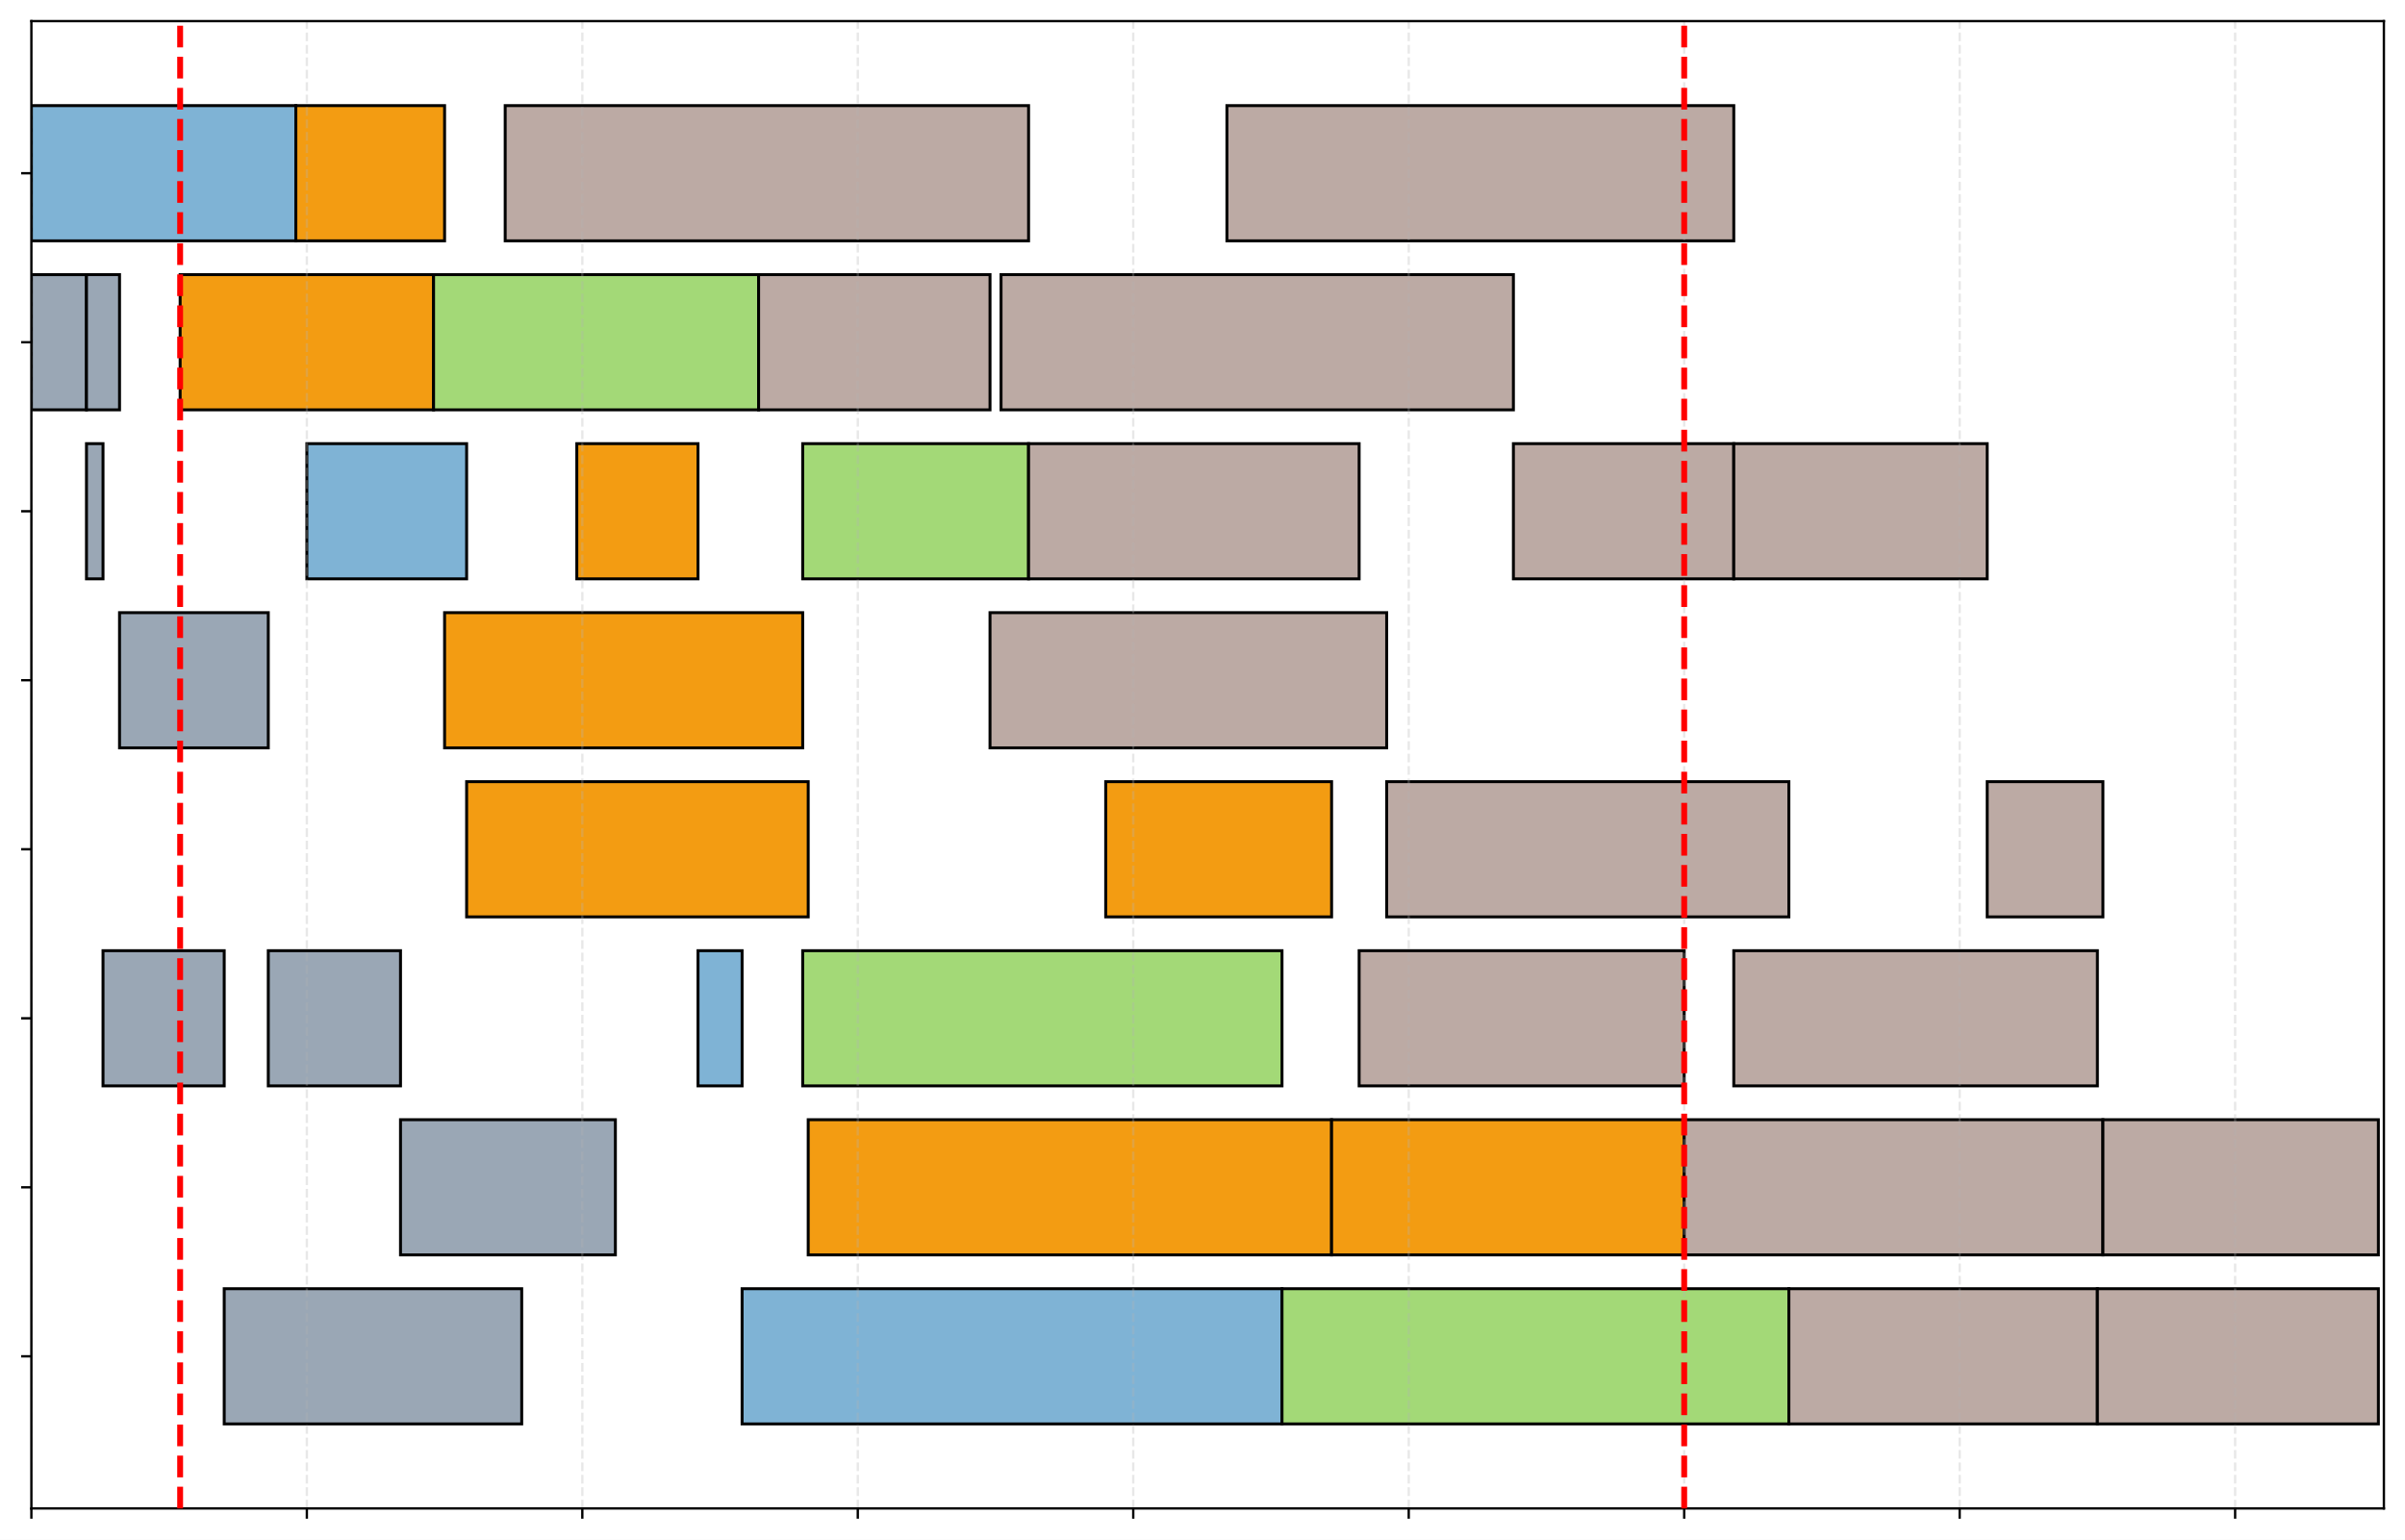
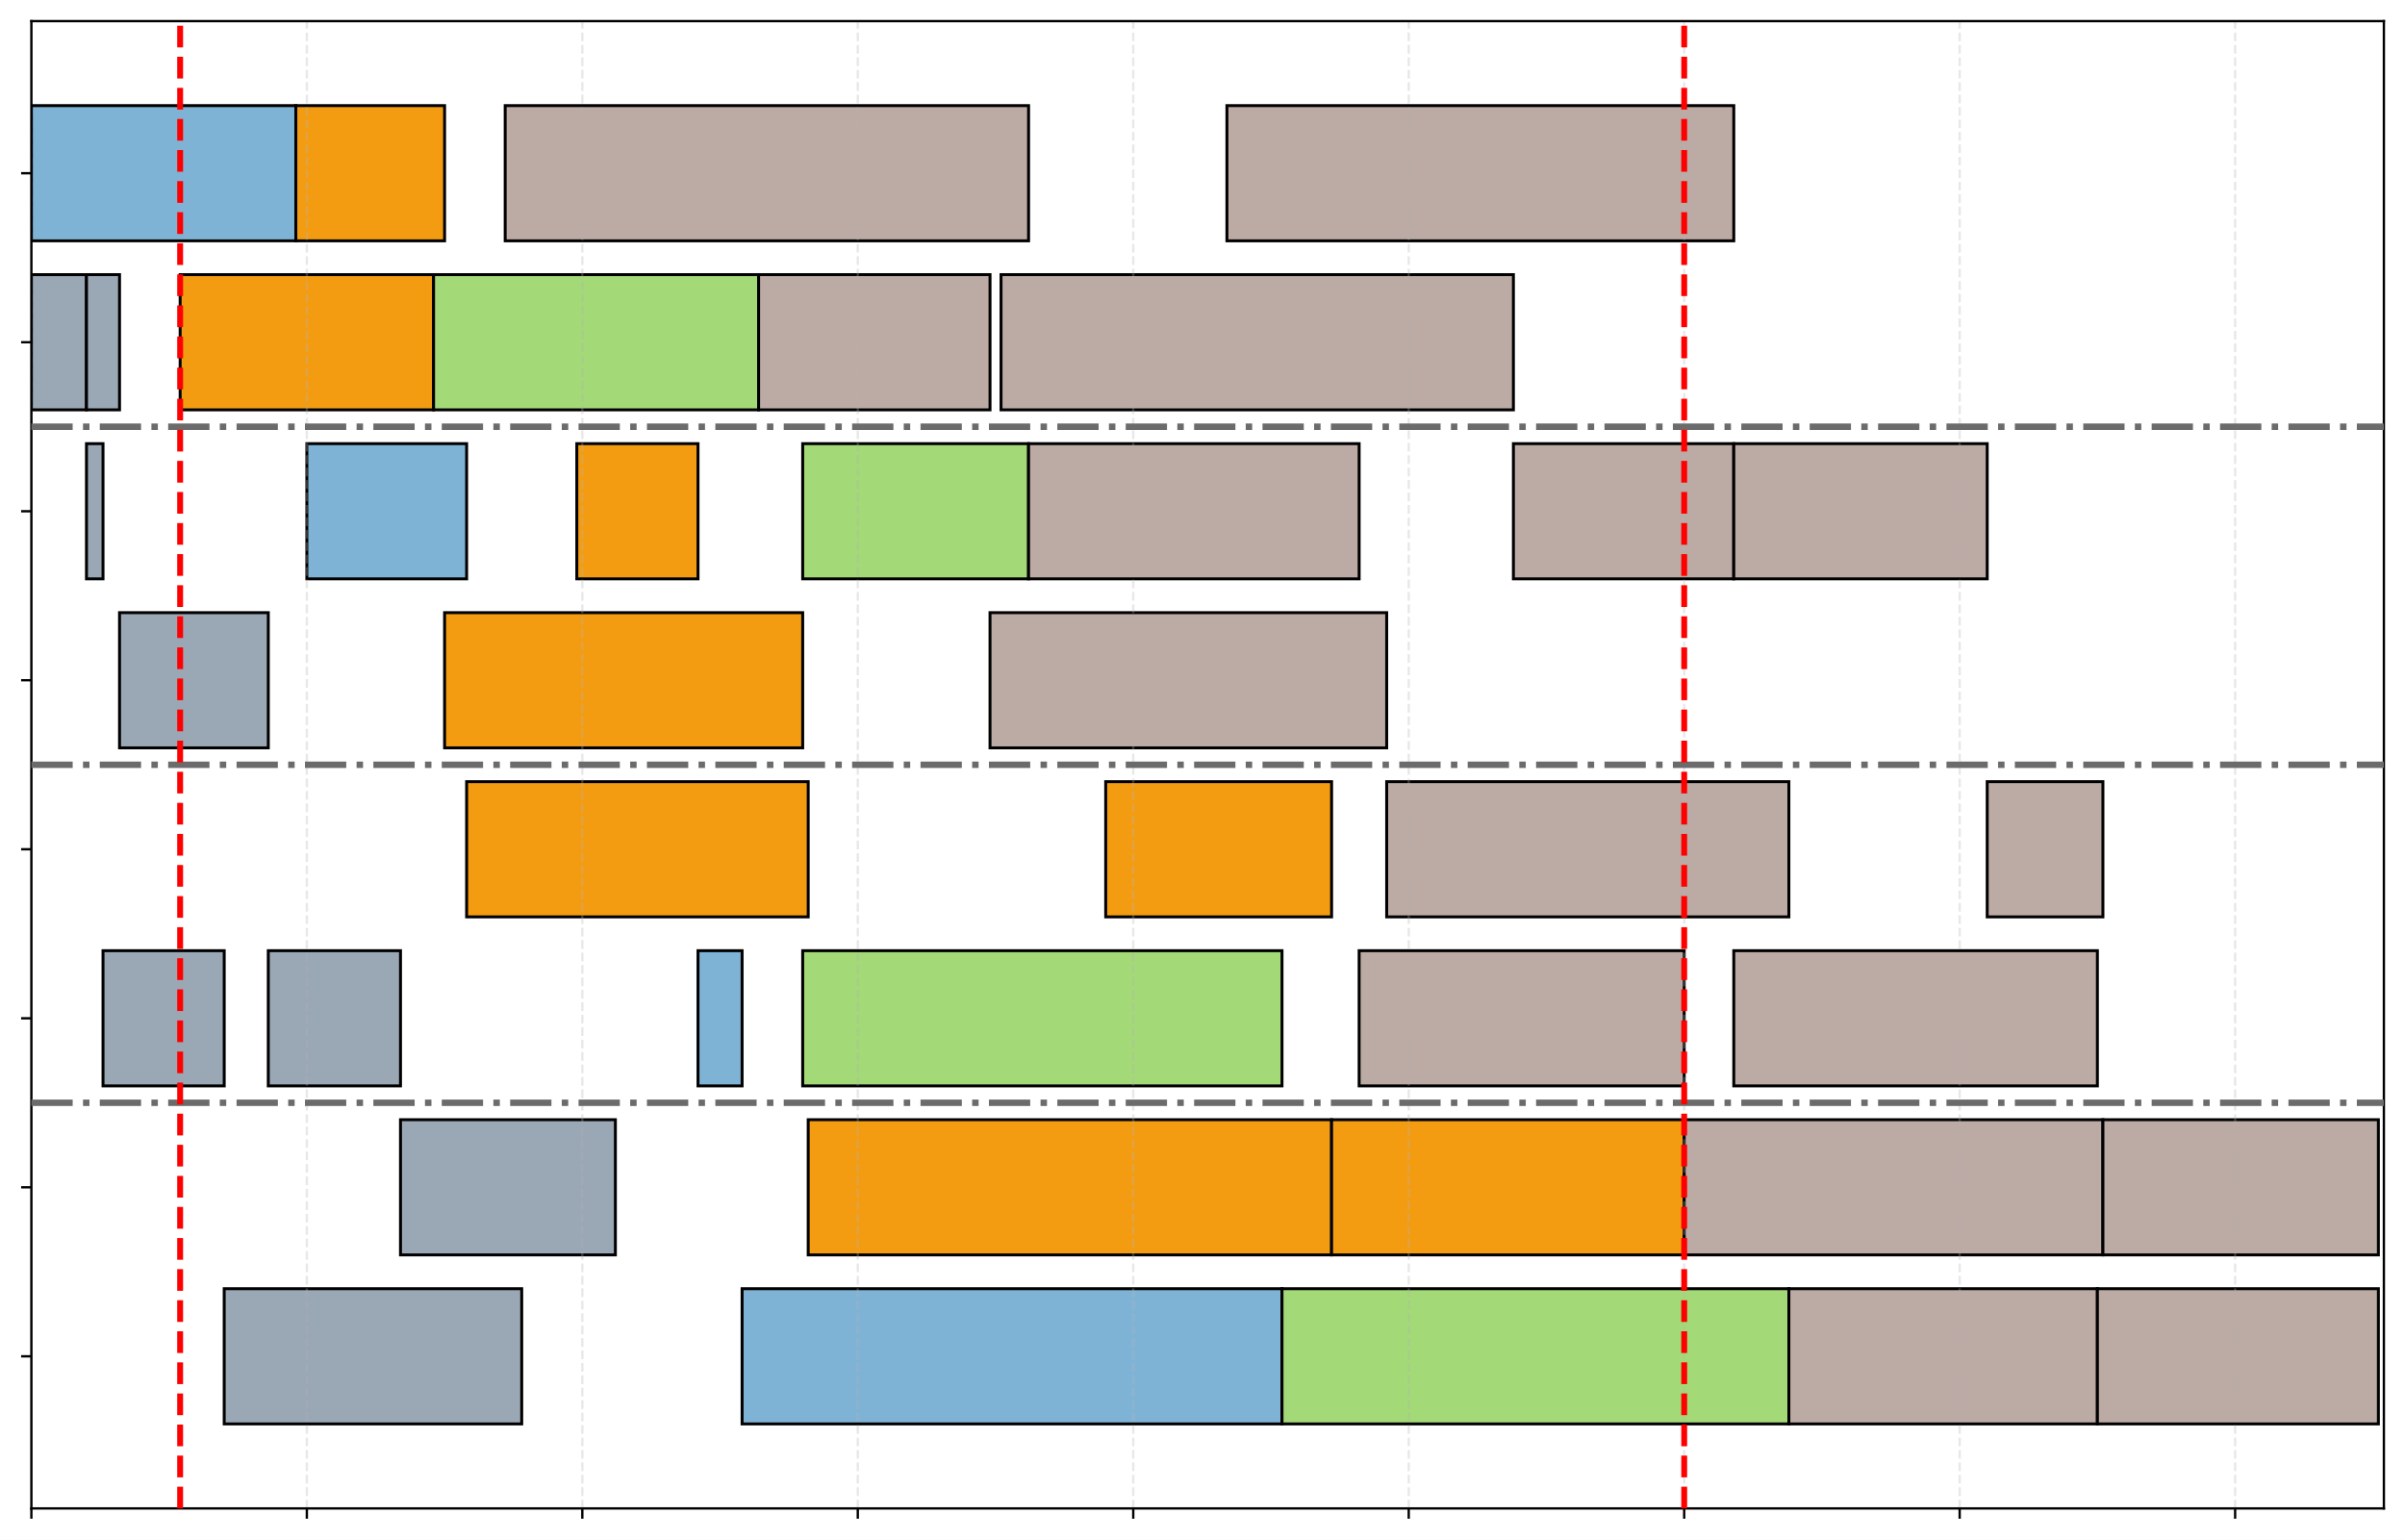
<svg xmlns="http://www.w3.org/2000/svg" xmlns:xlink="http://www.w3.org/1999/xlink" width="820pt" height="525.06pt" viewBox="0 0 820 525.06" version="1.1">
  <defs>
    <style type="text/css">*{stroke-linejoin: round; stroke-linecap: butt}</style>
  </defs>
  <g id="figure_1">
    <g id="patch_1">
      <path d="M 0 525.06  L 820 525.06  L 820 0  L 0 0  z " style="fill: #ffffff" />
    </g>
    <g id="axes_1">
      <g id="patch_2">
        <path d="M 10.7 514.36  L 812.8 514.36  L 812.8 7.2  L 10.7 7.2  z " style="fill: #ffffff" />
      </g>
      <g id="patch_3">
-         <path d="M 10.7 36.016  L 100.866 36.016  L 100.866 82.121  L 10.7 82.121  z " clip-path="url(#p991227bc1f)" style="fill: #7fb3d5; stroke: #000000; stroke-linejoin: miter" />
+         <path d="M 10.7 36.016  L 100.866 36.016  L 100.866 82.121  L 10.7 82.121  z " clip-path="url(#p8620309269)" style="fill: #7fb3d5; stroke: #000000; stroke-linejoin: miter" />
      </g>
      <g id="patch_4">
-         <path d="M 100.866 36.016  L 151.584 36.016  L 151.584 82.121  L 100.866 82.121  z " clip-path="url(#p991227bc1f)" style="fill: #f39c12; stroke: #000000; stroke-linejoin: miter" />
+         <path d="M 100.866 36.016  L 151.584 36.016  L 151.584 82.121  L 100.866 82.121  z " clip-path="url(#p8620309269)" style="fill: #f39c12; stroke: #000000; stroke-linejoin: miter" />
      </g>
      <g id="patch_5">
-         <path d="M 172.247 36.016  L 350.7 36.016  L 350.7 82.121  L 172.247 82.121  z " clip-path="url(#p991227bc1f)" style="fill: #bcaaa4; stroke: #000000; stroke-linejoin: miter" />
+         <path d="M 172.247 36.016  L 350.7 36.016  L 350.7 82.121  L 172.247 82.121  z " clip-path="url(#p8620309269)" style="fill: #bcaaa4; stroke: #000000; stroke-linejoin: miter" />
      </g>
      <g id="patch_6">
-         <path d="M 418.325 36.016  L 591.142 36.016  L 591.142 82.121  L 418.325 82.121  z " clip-path="url(#p991227bc1f)" style="fill: #bcaaa4; stroke: #000000; stroke-linejoin: miter" />
+         <path d="M 418.325 36.016  L 591.142 36.016  L 591.142 82.121  L 418.325 82.121  z " clip-path="url(#p8620309269)" style="fill: #bcaaa4; stroke: #000000; stroke-linejoin: miter" />
      </g>
      <g id="patch_7">
-         <path d="M 10.7 93.648  L 29.485 93.648  L 29.485 139.753  L 10.7 139.753  z " clip-path="url(#p991227bc1f)" style="fill: #9aa7b5; stroke: #000000; stroke-linejoin: miter" />
+         <path d="M 10.7 93.648  L 29.485 93.648  L 29.485 139.753  L 10.7 139.753  z " clip-path="url(#p8620309269)" style="fill: #9aa7b5; stroke: #000000; stroke-linejoin: miter" />
      </g>
      <g id="patch_8">
-         <path d="M 29.485 93.648  L 40.755 93.648  L 40.755 139.753  L 29.485 139.753  z " clip-path="url(#p991227bc1f)" style="fill: #9aa7b5; stroke: #000000; stroke-linejoin: miter" />
+         <path d="M 29.485 93.648  L 40.755 93.648  L 40.755 139.753  L 29.485 139.753  z " clip-path="url(#p8620309269)" style="fill: #9aa7b5; stroke: #000000; stroke-linejoin: miter" />
      </g>
      <g id="patch_9">
-         <path d="M 61.418 93.648  L 147.827 93.648  L 147.827 139.753  L 61.418 139.753  z " clip-path="url(#p991227bc1f)" style="fill: #f39c12; stroke: #000000; stroke-linejoin: miter" />
+         <path d="M 61.418 93.648  L 147.827 93.648  L 147.827 139.753  L 61.418 139.753  z " clip-path="url(#p8620309269)" style="fill: #f39c12; stroke: #000000; stroke-linejoin: miter" />
      </g>
      <g id="patch_10">
-         <path d="M 147.827 93.648  L 258.656 93.648  L 258.656 139.753  L 147.827 139.753  z " clip-path="url(#p991227bc1f)" style="fill: #a3d977; stroke: #000000; stroke-linejoin: miter" />
+         <path d="M 147.827 93.648  L 258.656 93.648  L 258.656 139.753  L 147.827 139.753  z " clip-path="url(#p8620309269)" style="fill: #a3d977; stroke: #000000; stroke-linejoin: miter" />
      </g>
      <g id="patch_11">
-         <path d="M 258.656 93.648  L 337.551 93.648  L 337.551 139.753  L 258.656 139.753  z " clip-path="url(#p991227bc1f)" style="fill: #bcaaa4; stroke: #000000; stroke-linejoin: miter" />
+         <path d="M 258.656 93.648  L 337.551 93.648  L 337.551 139.753  L 258.656 139.753  z " clip-path="url(#p8620309269)" style="fill: #bcaaa4; stroke: #000000; stroke-linejoin: miter" />
      </g>
      <g id="patch_12">
-         <path d="M 341.308 93.648  L 516.004 93.648  L 516.004 139.753  L 341.308 139.753  z " clip-path="url(#p991227bc1f)" style="fill: #bcaaa4; stroke: #000000; stroke-linejoin: miter" />
+         <path d="M 341.308 93.648  L 516.004 93.648  L 516.004 139.753  L 341.308 139.753  z " clip-path="url(#p8620309269)" style="fill: #bcaaa4; stroke: #000000; stroke-linejoin: miter" />
      </g>
      <g id="patch_13">
-         <path d="M 29.485 151.28  L 35.12 151.28  L 35.12 197.385  L 29.485 197.385  z " clip-path="url(#p991227bc1f)" style="fill: #9aa7b5; stroke: #000000; stroke-linejoin: miter" />
+         <path d="M 29.485 151.28  L 35.12 151.28  L 35.12 197.385  L 29.485 197.385  z " clip-path="url(#p8620309269)" style="fill: #9aa7b5; stroke: #000000; stroke-linejoin: miter" />
      </g>
      <g id="patch_14">
-         <path d="M 104.623 151.28  L 159.098 151.28  L 159.098 197.385  L 104.623 197.385  z " clip-path="url(#p991227bc1f)" style="fill: #7fb3d5; stroke: #000000; stroke-linejoin: miter" />
+         <path d="M 104.623 151.28  L 159.098 151.28  L 159.098 197.385  L 104.623 197.385  z " clip-path="url(#p8620309269)" style="fill: #7fb3d5; stroke: #000000; stroke-linejoin: miter" />
      </g>
      <g id="patch_15">
-         <path d="M 196.667 151.28  L 237.993 151.28  L 237.993 197.385  L 196.667 197.385  z " clip-path="url(#p991227bc1f)" style="fill: #f39c12; stroke: #000000; stroke-linejoin: miter" />
+         <path d="M 196.667 151.28  L 237.993 151.28  L 237.993 197.385  L 196.667 197.385  z " clip-path="url(#p8620309269)" style="fill: #f39c12; stroke: #000000; stroke-linejoin: miter" />
      </g>
      <g id="patch_16">
-         <path d="M 273.684 151.28  L 350.7 151.28  L 350.7 197.385  L 273.684 197.385  z " clip-path="url(#p991227bc1f)" style="fill: #a3d977; stroke: #000000; stroke-linejoin: miter" />
+         <path d="M 273.684 151.28  L 350.7 151.28  L 350.7 197.385  L 273.684 197.385  z " clip-path="url(#p8620309269)" style="fill: #a3d977; stroke: #000000; stroke-linejoin: miter" />
      </g>
      <g id="patch_17">
-         <path d="M 350.7 151.28  L 463.407 151.28  L 463.407 197.385  L 350.7 197.385  z " clip-path="url(#p991227bc1f)" style="fill: #bcaaa4; stroke: #000000; stroke-linejoin: miter" />
+         <path d="M 350.7 151.28  L 463.407 151.28  L 463.407 197.385  L 350.7 197.385  z " clip-path="url(#p8620309269)" style="fill: #bcaaa4; stroke: #000000; stroke-linejoin: miter" />
      </g>
      <g id="patch_18">
-         <path d="M 516.004 151.28  L 591.142 151.28  L 591.142 197.385  L 516.004 197.385  z " clip-path="url(#p991227bc1f)" style="fill: #bcaaa4; stroke: #000000; stroke-linejoin: miter" />
+         <path d="M 516.004 151.28  L 591.142 151.28  L 591.142 197.385  L 516.004 197.385  z " clip-path="url(#p8620309269)" style="fill: #bcaaa4; stroke: #000000; stroke-linejoin: miter" />
      </g>
      <g id="patch_19">
-         <path d="M 591.142 151.28  L 677.551 151.28  L 677.551 197.385  L 591.142 197.385  z " clip-path="url(#p991227bc1f)" style="fill: #bcaaa4; stroke: #000000; stroke-linejoin: miter" />
+         <path d="M 591.142 151.28  L 677.551 151.28  L 677.551 197.385  L 591.142 197.385  z " clip-path="url(#p8620309269)" style="fill: #bcaaa4; stroke: #000000; stroke-linejoin: miter" />
      </g>
      <g id="patch_20">
-         <path d="M 40.755 208.911  L 91.474 208.911  L 91.474 255.017  L 40.755 255.017  z " clip-path="url(#p991227bc1f)" style="fill: #9aa7b5; stroke: #000000; stroke-linejoin: miter" />
+         <path d="M 40.755 208.911  L 91.474 208.911  L 91.474 255.017  L 40.755 255.017  z " clip-path="url(#p8620309269)" style="fill: #9aa7b5; stroke: #000000; stroke-linejoin: miter" />
      </g>
      <g id="patch_21">
-         <path d="M 151.584 208.911  L 273.684 208.911  L 273.684 255.017  L 151.584 255.017  z " clip-path="url(#p991227bc1f)" style="fill: #f39c12; stroke: #000000; stroke-linejoin: miter" />
+         <path d="M 151.584 208.911  L 273.684 208.911  L 273.684 255.017  L 151.584 255.017  z " clip-path="url(#p8620309269)" style="fill: #f39c12; stroke: #000000; stroke-linejoin: miter" />
      </g>
      <g id="patch_22">
-         <path d="M 337.551 208.911  L 472.8 208.911  L 472.8 255.017  L 337.551 255.017  z " clip-path="url(#p991227bc1f)" style="fill: #bcaaa4; stroke: #000000; stroke-linejoin: miter" />
+         <path d="M 337.551 208.911  L 472.8 208.911  L 472.8 255.017  L 337.551 255.017  z " clip-path="url(#p8620309269)" style="fill: #bcaaa4; stroke: #000000; stroke-linejoin: miter" />
      </g>
      <g id="patch_23">
-         <path d="M 159.098 266.543  L 275.562 266.543  L 275.562 312.649  L 159.098 312.649  z " clip-path="url(#p991227bc1f)" style="fill: #f39c12; stroke: #000000; stroke-linejoin: miter" />
+         <path d="M 159.098 266.543  L 275.562 266.543  L 275.562 312.649  L 159.098 312.649  z " clip-path="url(#p8620309269)" style="fill: #f39c12; stroke: #000000; stroke-linejoin: miter" />
      </g>
      <g id="patch_24">
-         <path d="M 376.999 266.543  L 454.015 266.543  L 454.015 312.649  L 376.999 312.649  z " clip-path="url(#p991227bc1f)" style="fill: #f39c12; stroke: #000000; stroke-linejoin: miter" />
+         <path d="M 376.999 266.543  L 454.015 266.543  L 454.015 312.649  L 376.999 312.649  z " clip-path="url(#p8620309269)" style="fill: #f39c12; stroke: #000000; stroke-linejoin: miter" />
      </g>
      <g id="patch_25">
-         <path d="M 472.8 266.543  L 609.927 266.543  L 609.927 312.649  L 472.8 312.649  z " clip-path="url(#p991227bc1f)" style="fill: #bcaaa4; stroke: #000000; stroke-linejoin: miter" />
+         <path d="M 472.8 266.543  L 609.927 266.543  L 609.927 312.649  L 472.8 312.649  z " clip-path="url(#p8620309269)" style="fill: #bcaaa4; stroke: #000000; stroke-linejoin: miter" />
      </g>
      <g id="patch_26">
-         <path d="M 677.551 266.543  L 716.999 266.543  L 716.999 312.649  L 677.551 312.649  z " clip-path="url(#p991227bc1f)" style="fill: #bcaaa4; stroke: #000000; stroke-linejoin: miter" />
+         <path d="M 677.551 266.543  L 716.999 266.543  L 716.999 312.649  L 677.551 312.649  z " clip-path="url(#p8620309269)" style="fill: #bcaaa4; stroke: #000000; stroke-linejoin: miter" />
      </g>
      <g id="patch_27">
-         <path d="M 35.12 324.175  L 76.446 324.175  L 76.446 370.28  L 35.12 370.28  z " clip-path="url(#p991227bc1f)" style="fill: #9aa7b5; stroke: #000000; stroke-linejoin: miter" />
+         <path d="M 35.12 324.175  L 76.446 324.175  L 76.446 370.28  L 35.12 370.28  z " clip-path="url(#p8620309269)" style="fill: #9aa7b5; stroke: #000000; stroke-linejoin: miter" />
      </g>
      <g id="patch_28">
-         <path d="M 91.474 324.175  L 136.556 324.175  L 136.556 370.28  L 91.474 370.28  z " clip-path="url(#p991227bc1f)" style="fill: #9aa7b5; stroke: #000000; stroke-linejoin: miter" />
+         <path d="M 91.474 324.175  L 136.556 324.175  L 136.556 370.28  L 91.474 370.28  z " clip-path="url(#p8620309269)" style="fill: #9aa7b5; stroke: #000000; stroke-linejoin: miter" />
      </g>
      <g id="patch_29">
-         <path d="M 237.993 324.175  L 253.021 324.175  L 253.021 370.28  L 237.993 370.28  z " clip-path="url(#p991227bc1f)" style="fill: #7fb3d5; stroke: #000000; stroke-linejoin: miter" />
+         <path d="M 237.993 324.175  L 253.021 324.175  L 253.021 370.28  L 237.993 370.28  z " clip-path="url(#p8620309269)" style="fill: #7fb3d5; stroke: #000000; stroke-linejoin: miter" />
      </g>
      <g id="patch_30">
-         <path d="M 273.684 324.175  L 437.109 324.175  L 437.109 370.28  L 273.684 370.28  z " clip-path="url(#p991227bc1f)" style="fill: #a3d977; stroke: #000000; stroke-linejoin: miter" />
+         <path d="M 273.684 324.175  L 437.109 324.175  L 437.109 370.28  L 273.684 370.28  z " clip-path="url(#p8620309269)" style="fill: #a3d977; stroke: #000000; stroke-linejoin: miter" />
      </g>
      <g id="patch_31">
-         <path d="M 463.407 324.175  L 574.236 324.175  L 574.236 370.28  L 463.407 370.28  z " clip-path="url(#p991227bc1f)" style="fill: #bcaaa4; stroke: #000000; stroke-linejoin: miter" />
+         <path d="M 463.407 324.175  L 574.236 324.175  L 574.236 370.28  L 463.407 370.28  z " clip-path="url(#p8620309269)" style="fill: #bcaaa4; stroke: #000000; stroke-linejoin: miter" />
      </g>
      <g id="patch_32">
-         <path d="M 591.142 324.175  L 715.12 324.175  L 715.12 370.28  L 591.142 370.28  z " clip-path="url(#p991227bc1f)" style="fill: #bcaaa4; stroke: #000000; stroke-linejoin: miter" />
+         <path d="M 591.142 324.175  L 715.12 324.175  L 715.12 370.28  L 591.142 370.28  z " clip-path="url(#p8620309269)" style="fill: #bcaaa4; stroke: #000000; stroke-linejoin: miter" />
      </g>
      <g id="patch_33">
-         <path d="M 136.556 381.807  L 209.816 381.807  L 209.816 427.912  L 136.556 427.912  z " clip-path="url(#p991227bc1f)" style="fill: #9aa7b5; stroke: #000000; stroke-linejoin: miter" />
+         <path d="M 136.556 381.807  L 209.816 381.807  L 209.816 427.912  L 136.556 427.912  z " clip-path="url(#p8620309269)" style="fill: #9aa7b5; stroke: #000000; stroke-linejoin: miter" />
      </g>
      <g id="patch_34">
-         <path d="M 275.562 381.807  L 454.015 381.807  L 454.015 427.912  L 275.562 427.912  z " clip-path="url(#p991227bc1f)" style="fill: #f39c12; stroke: #000000; stroke-linejoin: miter" />
+         <path d="M 275.562 381.807  L 454.015 381.807  L 454.015 427.912  L 275.562 427.912  z " clip-path="url(#p8620309269)" style="fill: #f39c12; stroke: #000000; stroke-linejoin: miter" />
      </g>
      <g id="patch_35">
-         <path d="M 454.015 381.807  L 574.236 381.807  L 574.236 427.912  L 454.015 427.912  z " clip-path="url(#p991227bc1f)" style="fill: #f39c12; stroke: #000000; stroke-linejoin: miter" />
+         <path d="M 454.015 381.807  L 574.236 381.807  L 574.236 427.912  L 454.015 427.912  z " clip-path="url(#p8620309269)" style="fill: #f39c12; stroke: #000000; stroke-linejoin: miter" />
      </g>
      <g id="patch_36">
-         <path d="M 574.236 381.807  L 716.999 381.807  L 716.999 427.912  L 574.236 427.912  z " clip-path="url(#p991227bc1f)" style="fill: #bcaaa4; stroke: #000000; stroke-linejoin: miter" />
+         <path d="M 574.236 381.807  L 716.999 381.807  L 716.999 427.912  L 574.236 427.912  z " clip-path="url(#p8620309269)" style="fill: #bcaaa4; stroke: #000000; stroke-linejoin: miter" />
      </g>
      <g id="patch_37">
-         <path d="M 716.999 381.807  L 810.922 381.807  L 810.922 427.912  L 716.999 427.912  z " clip-path="url(#p991227bc1f)" style="fill: #bcaaa4; stroke: #000000; stroke-linejoin: miter" />
+         <path d="M 716.999 381.807  L 810.922 381.807  L 810.922 427.912  L 716.999 427.912  z " clip-path="url(#p8620309269)" style="fill: #bcaaa4; stroke: #000000; stroke-linejoin: miter" />
      </g>
      <g id="patch_38">
-         <path d="M 76.446 439.439  L 177.882 439.439  L 177.882 485.544  L 76.446 485.544  z " clip-path="url(#p991227bc1f)" style="fill: #9aa7b5; stroke: #000000; stroke-linejoin: miter" />
+         <path d="M 76.446 439.439  L 177.882 439.439  L 177.882 485.544  L 76.446 485.544  z " clip-path="url(#p8620309269)" style="fill: #9aa7b5; stroke: #000000; stroke-linejoin: miter" />
      </g>
      <g id="patch_39">
-         <path d="M 253.021 439.439  L 437.109 439.439  L 437.109 485.544  L 253.021 485.544  z " clip-path="url(#p991227bc1f)" style="fill: #7fb3d5; stroke: #000000; stroke-linejoin: miter" />
+         <path d="M 253.021 439.439  L 437.109 439.439  L 437.109 485.544  L 253.021 485.544  z " clip-path="url(#p8620309269)" style="fill: #7fb3d5; stroke: #000000; stroke-linejoin: miter" />
      </g>
      <g id="patch_40">
-         <path d="M 437.109 439.439  L 609.927 439.439  L 609.927 485.544  L 437.109 485.544  z " clip-path="url(#p991227bc1f)" style="fill: #a3d977; stroke: #000000; stroke-linejoin: miter" />
+         <path d="M 437.109 439.439  L 609.927 439.439  L 609.927 485.544  L 437.109 485.544  z " clip-path="url(#p8620309269)" style="fill: #a3d977; stroke: #000000; stroke-linejoin: miter" />
      </g>
      <g id="patch_41">
-         <path d="M 609.927 439.439  L 715.12 439.439  L 715.12 485.544  L 609.927 485.544  z " clip-path="url(#p991227bc1f)" style="fill: #bcaaa4; stroke: #000000; stroke-linejoin: miter" />
+         <path d="M 609.927 439.439  L 715.12 439.439  L 715.12 485.544  L 609.927 485.544  z " clip-path="url(#p8620309269)" style="fill: #bcaaa4; stroke: #000000; stroke-linejoin: miter" />
      </g>
      <g id="patch_42">
-         <path d="M 715.12 439.439  L 810.922 439.439  L 810.922 485.544  L 715.12 485.544  z " clip-path="url(#p991227bc1f)" style="fill: #bcaaa4; stroke: #000000; stroke-linejoin: miter" />
+         <path d="M 715.12 439.439  L 810.922 439.439  L 810.922 485.544  L 715.12 485.544  z " clip-path="url(#p8620309269)" style="fill: #bcaaa4; stroke: #000000; stroke-linejoin: miter" />
      </g>
      <g id="matplotlib.axis_1">
        <g id="xtick_1">
          <g id="line2d_1">
-             <path d="M 10.7 514.36  L 10.7 7.2  " clip-path="url(#p991227bc1f)" style="fill: none; stroke-dasharray: 2.96,1.28; stroke-dashoffset: 0; stroke: #b0b0b0; stroke-opacity: 0.3; stroke-width: 0.8" />
+             <path d="M 10.7 514.36  L 10.7 7.2  " clip-path="url(#p8620309269)" style="fill: none; stroke-dasharray: 2.96,1.28; stroke-dashoffset: 0; stroke: #b0b0b0; stroke-opacity: 0.3; stroke-width: 0.8" />
          </g>
          <g id="line2d_2">
            <defs>
-               <path id="mb08bba6ec8" d="M 0 0  L 0 3.5  " style="stroke: #000000; stroke-width: 0.8" />
+               <path id="m55faf3e398" d="M 0 0  L 0 3.5  " style="stroke: #000000; stroke-width: 0.8" />
            </defs>
            <g>
-               <use xlink:href="#mb08bba6ec8" x="10.7" y="514.36" style="stroke: #000000; stroke-width: 0.8" />
+               <use xlink:href="#m55faf3e398" x="10.7" y="514.36" style="stroke: #000000; stroke-width: 0.8" />
            </g>
          </g>
        </g>
        <g id="xtick_2">
          <g id="line2d_3">
-             <path d="M 104.623 514.36  L 104.623 7.2  " clip-path="url(#p991227bc1f)" style="fill: none; stroke-dasharray: 2.96,1.28; stroke-dashoffset: 0; stroke: #b0b0b0; stroke-opacity: 0.3; stroke-width: 0.8" />
+             <path d="M 104.623 514.36  L 104.623 7.2  " clip-path="url(#p8620309269)" style="fill: none; stroke-dasharray: 2.96,1.28; stroke-dashoffset: 0; stroke: #b0b0b0; stroke-opacity: 0.3; stroke-width: 0.8" />
          </g>
          <g id="line2d_4">
            <g>
-               <use xlink:href="#mb08bba6ec8" x="104.623" y="514.36" style="stroke: #000000; stroke-width: 0.8" />
+               <use xlink:href="#m55faf3e398" x="104.623" y="514.36" style="stroke: #000000; stroke-width: 0.8" />
            </g>
          </g>
        </g>
        <g id="xtick_3">
          <g id="line2d_5">
-             <path d="M 198.545 514.36  L 198.545 7.2  " clip-path="url(#p991227bc1f)" style="fill: none; stroke-dasharray: 2.96,1.28; stroke-dashoffset: 0; stroke: #b0b0b0; stroke-opacity: 0.3; stroke-width: 0.8" />
+             <path d="M 198.545 514.36  L 198.545 7.2  " clip-path="url(#p8620309269)" style="fill: none; stroke-dasharray: 2.96,1.28; stroke-dashoffset: 0; stroke: #b0b0b0; stroke-opacity: 0.3; stroke-width: 0.8" />
          </g>
          <g id="line2d_6">
            <g>
-               <use xlink:href="#mb08bba6ec8" x="198.545" y="514.36" style="stroke: #000000; stroke-width: 0.8" />
+               <use xlink:href="#m55faf3e398" x="198.545" y="514.36" style="stroke: #000000; stroke-width: 0.8" />
            </g>
          </g>
        </g>
        <g id="xtick_4">
          <g id="line2d_7">
-             <path d="M 292.468 514.36  L 292.468 7.2  " clip-path="url(#p991227bc1f)" style="fill: none; stroke-dasharray: 2.96,1.28; stroke-dashoffset: 0; stroke: #b0b0b0; stroke-opacity: 0.3; stroke-width: 0.8" />
+             <path d="M 292.468 514.36  L 292.468 7.2  " clip-path="url(#p8620309269)" style="fill: none; stroke-dasharray: 2.96,1.28; stroke-dashoffset: 0; stroke: #b0b0b0; stroke-opacity: 0.3; stroke-width: 0.8" />
          </g>
          <g id="line2d_8">
            <g>
-               <use xlink:href="#mb08bba6ec8" x="292.468" y="514.36" style="stroke: #000000; stroke-width: 0.8" />
+               <use xlink:href="#m55faf3e398" x="292.468" y="514.36" style="stroke: #000000; stroke-width: 0.8" />
            </g>
          </g>
        </g>
        <g id="xtick_5">
          <g id="line2d_9">
-             <path d="M 386.391 514.36  L 386.391 7.2  " clip-path="url(#p991227bc1f)" style="fill: none; stroke-dasharray: 2.96,1.28; stroke-dashoffset: 0; stroke: #b0b0b0; stroke-opacity: 0.3; stroke-width: 0.8" />
+             <path d="M 386.391 514.36  L 386.391 7.2  " clip-path="url(#p8620309269)" style="fill: none; stroke-dasharray: 2.96,1.28; stroke-dashoffset: 0; stroke: #b0b0b0; stroke-opacity: 0.3; stroke-width: 0.8" />
          </g>
          <g id="line2d_10">
            <g>
-               <use xlink:href="#mb08bba6ec8" x="386.391" y="514.36" style="stroke: #000000; stroke-width: 0.8" />
+               <use xlink:href="#m55faf3e398" x="386.391" y="514.36" style="stroke: #000000; stroke-width: 0.8" />
            </g>
          </g>
        </g>
        <g id="xtick_6">
          <g id="line2d_11">
-             <path d="M 480.314 514.36  L 480.314 7.2  " clip-path="url(#p991227bc1f)" style="fill: none; stroke-dasharray: 2.96,1.28; stroke-dashoffset: 0; stroke: #b0b0b0; stroke-opacity: 0.3; stroke-width: 0.8" />
+             <path d="M 480.314 514.36  L 480.314 7.2  " clip-path="url(#p8620309269)" style="fill: none; stroke-dasharray: 2.96,1.28; stroke-dashoffset: 0; stroke: #b0b0b0; stroke-opacity: 0.3; stroke-width: 0.8" />
          </g>
          <g id="line2d_12">
            <g>
-               <use xlink:href="#mb08bba6ec8" x="480.314" y="514.36" style="stroke: #000000; stroke-width: 0.8" />
+               <use xlink:href="#m55faf3e398" x="480.314" y="514.36" style="stroke: #000000; stroke-width: 0.8" />
            </g>
          </g>
        </g>
        <g id="xtick_7">
          <g id="line2d_13">
-             <path d="M 574.236 514.36  L 574.236 7.2  " clip-path="url(#p991227bc1f)" style="fill: none; stroke-dasharray: 2.96,1.28; stroke-dashoffset: 0; stroke: #b0b0b0; stroke-opacity: 0.3; stroke-width: 0.8" />
+             <path d="M 574.236 514.36  L 574.236 7.2  " clip-path="url(#p8620309269)" style="fill: none; stroke-dasharray: 2.96,1.28; stroke-dashoffset: 0; stroke: #b0b0b0; stroke-opacity: 0.3; stroke-width: 0.8" />
          </g>
          <g id="line2d_14">
            <g>
-               <use xlink:href="#mb08bba6ec8" x="574.236" y="514.36" style="stroke: #000000; stroke-width: 0.8" />
+               <use xlink:href="#m55faf3e398" x="574.236" y="514.36" style="stroke: #000000; stroke-width: 0.8" />
            </g>
          </g>
        </g>
        <g id="xtick_8">
          <g id="line2d_15">
-             <path d="M 668.159 514.36  L 668.159 7.2  " clip-path="url(#p991227bc1f)" style="fill: none; stroke-dasharray: 2.96,1.28; stroke-dashoffset: 0; stroke: #b0b0b0; stroke-opacity: 0.3; stroke-width: 0.8" />
+             <path d="M 668.159 514.36  L 668.159 7.2  " clip-path="url(#p8620309269)" style="fill: none; stroke-dasharray: 2.96,1.28; stroke-dashoffset: 0; stroke: #b0b0b0; stroke-opacity: 0.3; stroke-width: 0.8" />
          </g>
          <g id="line2d_16">
            <g>
-               <use xlink:href="#mb08bba6ec8" x="668.159" y="514.36" style="stroke: #000000; stroke-width: 0.8" />
+               <use xlink:href="#m55faf3e398" x="668.159" y="514.36" style="stroke: #000000; stroke-width: 0.8" />
            </g>
          </g>
        </g>
        <g id="xtick_9">
          <g id="line2d_17">
-             <path d="M 762.082 514.36  L 762.082 7.2  " clip-path="url(#p991227bc1f)" style="fill: none; stroke-dasharray: 2.96,1.28; stroke-dashoffset: 0; stroke: #b0b0b0; stroke-opacity: 0.3; stroke-width: 0.8" />
+             <path d="M 762.082 514.36  L 762.082 7.2  " clip-path="url(#p8620309269)" style="fill: none; stroke-dasharray: 2.96,1.28; stroke-dashoffset: 0; stroke: #b0b0b0; stroke-opacity: 0.3; stroke-width: 0.8" />
          </g>
          <g id="line2d_18">
            <g>
-               <use xlink:href="#mb08bba6ec8" x="762.082" y="514.36" style="stroke: #000000; stroke-width: 0.8" />
+               <use xlink:href="#m55faf3e398" x="762.082" y="514.36" style="stroke: #000000; stroke-width: 0.8" />
            </g>
          </g>
        </g>
      </g>
      <g id="matplotlib.axis_2">
        <g id="ytick_1">
          <g id="line2d_19">
            <defs>
-               <path id="m49578b8cd0" d="M 0 0  L -3.5 0  " style="stroke: #000000; stroke-width: 0.8" />
+               <path id="m06707cd4c6" d="M 0 0  L -3.5 0  " style="stroke: #000000; stroke-width: 0.8" />
            </defs>
            <g>
-               <use xlink:href="#m49578b8cd0" x="10.7" y="59.069" style="stroke: #000000; stroke-width: 0.8" />
+               <use xlink:href="#m06707cd4c6" x="10.7" y="59.069" style="stroke: #000000; stroke-width: 0.8" />
            </g>
          </g>
        </g>
        <g id="ytick_2">
          <g id="line2d_20">
            <g>
-               <use xlink:href="#m49578b8cd0" x="10.7" y="116.7" style="stroke: #000000; stroke-width: 0.8" />
+               <use xlink:href="#m06707cd4c6" x="10.7" y="116.7" style="stroke: #000000; stroke-width: 0.8" />
            </g>
          </g>
        </g>
        <g id="ytick_3">
          <g id="line2d_21">
            <g>
-               <use xlink:href="#m49578b8cd0" x="10.7" y="174.332" style="stroke: #000000; stroke-width: 0.8" />
+               <use xlink:href="#m06707cd4c6" x="10.7" y="174.332" style="stroke: #000000; stroke-width: 0.8" />
            </g>
          </g>
        </g>
        <g id="ytick_4">
          <g id="line2d_22">
            <g>
-               <use xlink:href="#m49578b8cd0" x="10.7" y="231.964" style="stroke: #000000; stroke-width: 0.8" />
+               <use xlink:href="#m06707cd4c6" x="10.7" y="231.964" style="stroke: #000000; stroke-width: 0.8" />
            </g>
          </g>
        </g>
        <g id="ytick_5">
          <g id="line2d_23">
            <g>
-               <use xlink:href="#m49578b8cd0" x="10.7" y="289.596" style="stroke: #000000; stroke-width: 0.8" />
+               <use xlink:href="#m06707cd4c6" x="10.7" y="289.596" style="stroke: #000000; stroke-width: 0.8" />
            </g>
          </g>
        </g>
        <g id="ytick_6">
          <g id="line2d_24">
            <g>
-               <use xlink:href="#m49578b8cd0" x="10.7" y="347.228" style="stroke: #000000; stroke-width: 0.8" />
+               <use xlink:href="#m06707cd4c6" x="10.7" y="347.228" style="stroke: #000000; stroke-width: 0.8" />
            </g>
          </g>
        </g>
        <g id="ytick_7">
          <g id="line2d_25">
            <g>
-               <use xlink:href="#m49578b8cd0" x="10.7" y="404.86" style="stroke: #000000; stroke-width: 0.8" />
+               <use xlink:href="#m06707cd4c6" x="10.7" y="404.86" style="stroke: #000000; stroke-width: 0.8" />
            </g>
          </g>
        </g>
        <g id="ytick_8">
          <g id="line2d_26">
            <g>
-               <use xlink:href="#m49578b8cd0" x="10.7" y="462.491" style="stroke: #000000; stroke-width: 0.8" />
+               <use xlink:href="#m06707cd4c6" x="10.7" y="462.491" style="stroke: #000000; stroke-width: 0.8" />
            </g>
          </g>
        </g>
      </g>
      <g id="patch_43">
        <path d="M 10.7 514.36  L 10.7 7.2  " style="fill: none; stroke: #000000; stroke-width: 0.8; stroke-linejoin: miter; stroke-linecap: square" />
      </g>
      <g id="patch_44">
        <path d="M 812.8 514.36  L 812.8 7.2  " style="fill: none; stroke: #000000; stroke-width: 0.8; stroke-linejoin: miter; stroke-linecap: square" />
      </g>
      <g id="patch_45">
        <path d="M 10.7 514.36  L 812.8 514.36  " style="fill: none; stroke: #000000; stroke-width: 0.8; stroke-linejoin: miter; stroke-linecap: square" />
      </g>
      <g id="patch_46">
        <path d="M 10.7 7.2  L 812.8 7.2  " style="fill: none; stroke: #000000; stroke-width: 0.8; stroke-linejoin: miter; stroke-linecap: square" />
      </g>
      <g id="line2d_27">
-         <path d="M 61.418 514.36  L 61.418 7.2  " clip-path="url(#p991227bc1f)" style="fill: none; stroke-dasharray: 7.4,3.2; stroke-dashoffset: 0; stroke: #ff0000; stroke-width: 2" />
+         <path d="M 10.7 145.516  L 812.8 145.516  " clip-path="url(#p8620309269)" style="fill: none; stroke-dasharray: 14.08,3.52,2.2,3.52; stroke-dashoffset: 0; stroke: #6b6b6b; stroke-width: 2.2" />
      </g>
      <g id="line2d_28">
-         <path d="M 574.236 514.36  L 574.236 7.2  " clip-path="url(#p991227bc1f)" style="fill: none; stroke-dasharray: 7.4,3.2; stroke-dashoffset: 0; stroke: #ff0000; stroke-width: 2" />
+         <path d="M 10.7 260.78  L 812.8 260.78  " clip-path="url(#p8620309269)" style="fill: none; stroke-dasharray: 14.08,3.52,2.2,3.52; stroke-dashoffset: 0; stroke: #6b6b6b; stroke-width: 2.2" />
+       </g>
+       <g id="line2d_29">
+         <path d="M 10.7 376.044  L 812.8 376.044  " clip-path="url(#p8620309269)" style="fill: none; stroke-dasharray: 14.08,3.52,2.2,3.52; stroke-dashoffset: 0; stroke: #6b6b6b; stroke-width: 2.2" />
+       </g>
+       <g id="line2d_30">
+         <path d="M 61.418 514.36  L 61.418 7.2  " clip-path="url(#p8620309269)" style="fill: none; stroke-dasharray: 7.4,3.2; stroke-dashoffset: 0; stroke: #ff0000; stroke-width: 2" />
+       </g>
+       <g id="line2d_31">
+         <path d="M 574.236 514.36  L 574.236 7.2  " clip-path="url(#p8620309269)" style="fill: none; stroke-dasharray: 7.4,3.2; stroke-dashoffset: 0; stroke: #ff0000; stroke-width: 2" />
      </g>
    </g>
  </g>
  <defs>
-     <clipPath id="p991227bc1f">
+     <clipPath id="p8620309269">
      <rect x="10.7" y="7.2" width="802.1" height="507.16" />
    </clipPath>
  </defs>
</svg>
